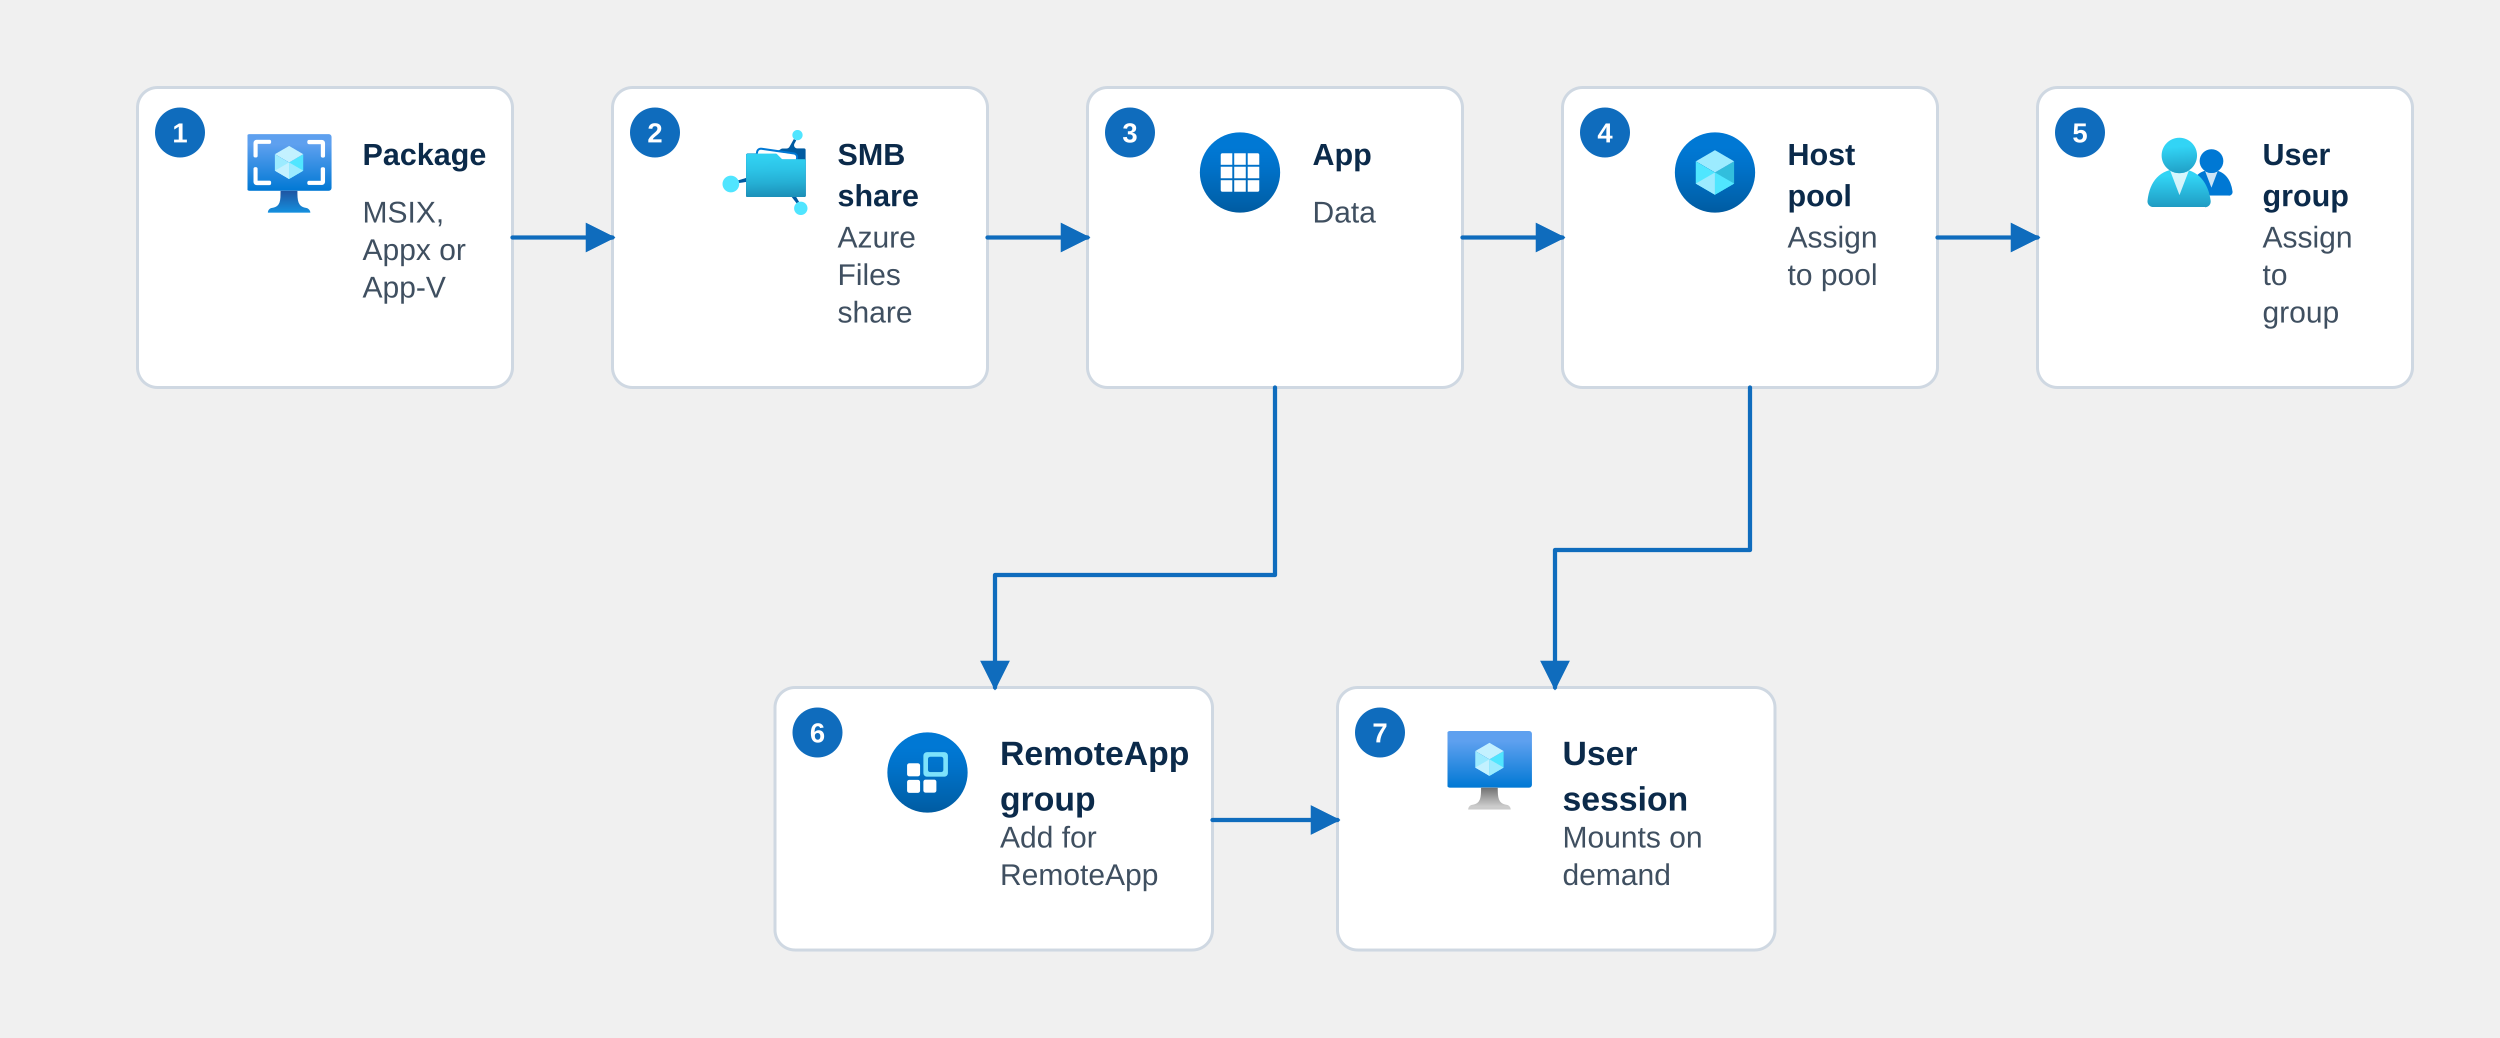
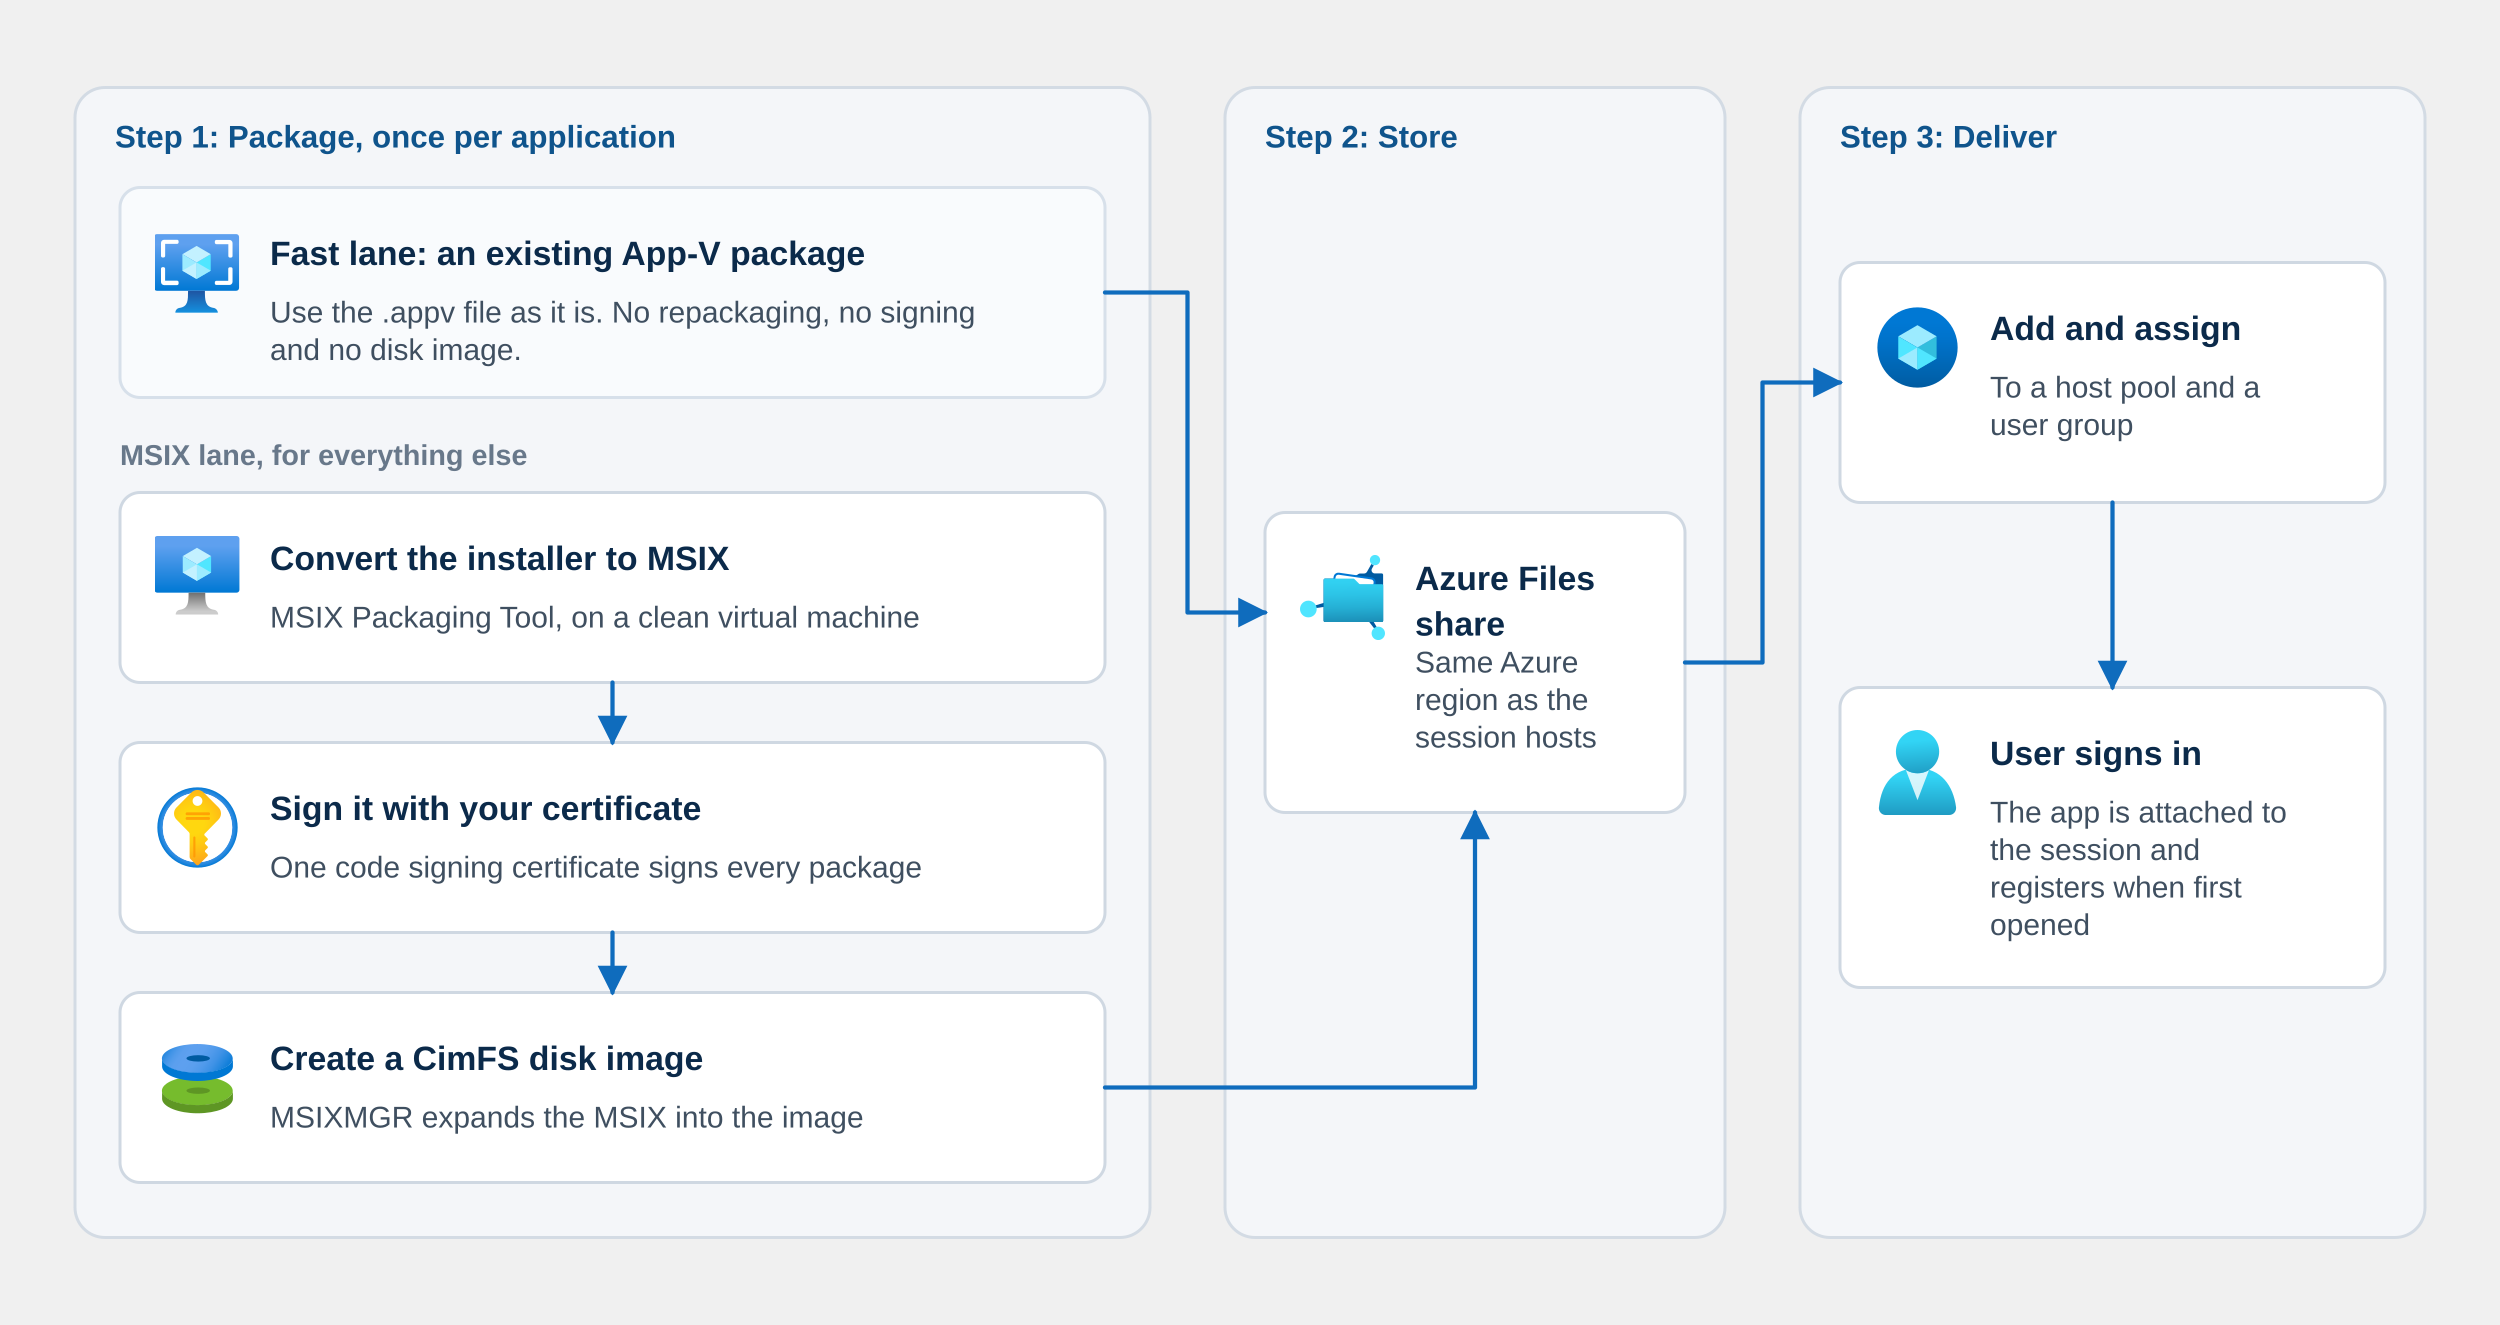
- <svg xmlns="http://www.w3.org/2000/svg" viewBox="0 110 1000 415" width="1000" height="415" font-family="'Segoe UI', 'Segoe UI Variable', system-ui, -apple-system, 'Helvetica Neue', Arial, sans-serif" role="img" aria-labelledby="t d">
+ <svg xmlns="http://www.w3.org/2000/svg" viewBox="0 25 1000 530" width="1000" height="530" font-family="'Segoe UI', 'Segoe UI Variable', system-ui, -apple-system, 'Helvetica Neue', Arial, sans-serif" role="img" aria-labelledby="t d">
  <defs>
    <marker id="arrow" viewBox="0 0 10 10" refX="9" refY="5" markerWidth="7" markerHeight="7" orient="auto-start-reverse">
      <path d="M0,0 L10,5 L0,10 z" fill="#0f6cbd" />
    </marker>
    <marker id="arrow-dashed" viewBox="0 0 10 10" refX="9" refY="5" markerWidth="7" markerHeight="7" orient="auto-start-reverse">
      <path d="M0,0 L10,5 L0,10 z" fill="#6f93bf" />
    </marker>
  </defs>
-   <rect x="55" y="145" width="150" height="120" rx="8" fill="#ffffff" stroke="#cfd8e2" stroke-width="1.2" />
-   <circle cx="72" cy="163" r="10" fill="#0f6cbd" />
-   <text x="72" y="166.96" font-size="11" font-weight="700" fill="#ffffff" text-anchor="middle">1</text>
-   <svg x="99" y="162" width="34" height="34" viewBox="0 0 18 18">
+   <rect x="30" y="60" width="430" height="460" rx="12" fill="#f4f6f9" stroke="#d3dbe4" stroke-width="1.2" />
+   <text x="46" y="84" font-size="12.5" font-weight="700" fill="#0f548c" text-anchor="start">Step 1: Package, once per application</text>
+   <rect x="48" y="100" width="394" height="84" rx="8" fill="#f9fbfd" stroke="#d7e0ea" stroke-width="1.2" />
+   <svg x="62" y="117" width="34" height="34" viewBox="0 0 18 18">
    <defs>
      <linearGradient id="i1-a7cb4d9d-9f89-4e53-8eda-938427310066" x1="8.8" y1="12.87" x2="8.8" y2="0.87" gradientUnits="userSpaceOnUse">
        <stop offset="0" stop-color="#0078d4" />
        <stop offset="0.82" stop-color="#5ea0ef" />
      </linearGradient>
      <linearGradient id="i1-eab4c6b4-621d-4d9b-b611-15ceb58765b1" x1="8.81" y1="17.5" x2="8.81" y2="12.87" gradientUnits="userSpaceOnUse">
        <stop offset="0" stop-color="#1490df" />
        <stop offset="0.98" stop-color="#1f56a3" />
      </linearGradient>
    </defs>
    <rect x="-0.2" y="0.87" width="18" height="12" rx="0.6" fill="url(#i1-a7cb4d9d-9f89-4e53-8eda-938427310066)" />
    <polygon points="11.8 5.12 11.8 8.61 8.8 10.37 8.8 6.87 11.8 5.12" fill="#50e6ff" />
    <polygon points="11.8 5.12 8.81 6.88 5.8 5.12 8.81 3.37 11.8 5.12" fill="#c3f1ff" />
    <polygon points="8.8 6.88 8.8 10.37 5.8 8.61 5.8 5.12 8.8 6.88" fill="#9cebff" />
    <polygon points="5.8 8.61 8.8 6.87 8.8 10.37 5.8 8.61" fill="#c3f1ff" />
    <polygon points="11.8 8.61 8.8 6.87 8.8 10.37 11.8 8.61" fill="#9cebff" />
    <path d="M12.41,16.5c-1.78-.28-1.85-1.56-1.84-3.63H7C7,14.94,7,16.22,5.19,16.5a1,1,0,0,0-.88,1h9A1.06,1.06,0,0,0,12.41,16.5Z" fill="url(#i1-eab4c6b4-621d-4d9b-b611-15ceb58765b1)" />
    <path d="M4.68,2.07H1.93a.66.66,0,0,0-.66.66V5.49a.33.33,0,0,0,.33.33h.22a.33.33,0,0,0,.33-.33V2.94H4.68A.33.33,0,0,0,5,2.61V2.4A.33.33,0,0,0,4.68,2.07Z" fill="#fff" />
    <path d="M4.68,10.73H2.14V8.2a.33.33,0,0,0-.33-.33H1.6a.33.33,0,0,0-.33.33V11a.66.66,0,0,0,.66.67H4.68A.34.34,0,0,0,5,11.28v-.22A.33.33,0,0,0,4.68,10.73Z" fill="#fff" />
    <path d="M15.71,2.1H13a.33.33,0,0,0-.33.33v.21A.33.33,0,0,0,13,3h2.53V5.51a.33.33,0,0,0,.33.33h.23a.33.33,0,0,0,.33-.33V2.76A.66.66,0,0,0,15.71,2.1Z" fill="#fff" />
    <path d="M16.05,7.89h-.21a.33.33,0,0,0-.33.33v2.54H13a.33.33,0,0,0-.33.33v.22a.33.33,0,0,0,.33.33h2.75a.67.67,0,0,0,.67-.66V8.22A.33.33,0,0,0,16.05,7.89Z" fill="#fff" />
  </svg>
-   <text x="145" y="176.0" font-size="12.2" font-weight="700" fill="#0b2a4a" text-anchor="start">Package</text>
-   <text x="145" y="199.0" font-size="12" font-weight="400" fill="#3f4f60" text-anchor="start">MSIX,</text>
-   <text x="145" y="214.0" font-size="12" font-weight="400" fill="#3f4f60" text-anchor="start">Appx or</text>
-   <text x="145" y="229.0" font-size="12" font-weight="400" fill="#3f4f60" text-anchor="start">App-V</text>
-   <rect x="245" y="145" width="150" height="120" rx="8" fill="#ffffff" stroke="#cfd8e2" stroke-width="1.2" />
-   <circle cx="262" cy="163" r="10" fill="#0f6cbd" />
-   <text x="262" y="166.96" font-size="11" font-weight="700" fill="#ffffff" text-anchor="middle">2</text>
-   <svg x="289" y="162" width="34" height="34" viewBox="0 0 18 18">
-     <defs>
-       <linearGradient id="i2-ba3d4428-273b-47d2-80ac-53671019b795" x1="-1267.23" y1="3.07" x2="-1267.52" y2="14.64" gradientTransform="matrix(-1, 0, 0, 1, -1256.13, 0)" gradientUnits="userSpaceOnUse">
+   <text x="108" y="131.0" font-size="13.5" font-weight="700" fill="#0b2a4a" text-anchor="start">Fast lane: an existing App-V package</text>
+   <text x="108" y="154.0" font-size="12" font-weight="400" fill="#3f4f60" text-anchor="start">Use the .appv file as it is. No repackaging, no signing</text>
+   <text x="108" y="169.0" font-size="12" font-weight="400" fill="#3f4f60" text-anchor="start">and no disk image.</text>
+   <text x="48" y="211" font-size="11.5" font-weight="600" fill="#68788a" text-anchor="start">MSIX lane, for everything else</text>
+   <rect x="48" y="222" width="394" height="76" rx="8" fill="#ffffff" stroke="#cfd8e2" stroke-width="1.2" />
+   <svg x="62" y="239" width="34" height="34" viewBox="0 0 18 18">
+     <defs>
+       <linearGradient id="i2-f34d9569-2bd0-4002-8f16-3d01d8106cb5" x1="8.88" y1="12.21" x2="8.88" y2="0.21" gradientUnits="userSpaceOnUse">
+         <stop offset="0" stop-color="#0078d4" />
+         <stop offset="0.82" stop-color="#5ea0ef" />
+       </linearGradient>
+       <linearGradient id="i2-bdb45a0b-eb58-4970-a60a-fb2ce314f866" x1="8.88" y1="16.84" x2="8.88" y2="12.21" gradientUnits="userSpaceOnUse">
+         <stop offset="0.15" stop-color="#ccc" />
+         <stop offset="1" stop-color="#707070" />
+       </linearGradient>
+     </defs>
+     <rect x="-0.12" y="0.21" width="18" height="12" rx="0.6" fill="url(#i2-f34d9569-2bd0-4002-8f16-3d01d8106cb5)" />
+     <polygon points="11.88 4.46 11.88 7.95 8.88 9.71 8.88 6.21 11.88 4.46" fill="#50e6ff" />
+     <polygon points="11.88 4.46 8.88 6.22 5.88 4.46 8.88 2.71 11.88 4.46" fill="#c3f1ff" />
+     <polygon points="8.88 6.22 8.88 9.71 5.88 7.95 5.88 4.46 8.88 6.22" fill="#9cebff" />
+     <polygon points="5.88 7.95 8.88 6.21 8.88 9.71 5.88 7.95" fill="#c3f1ff" />
+     <polygon points="11.88 7.95 8.88 6.21 8.88 9.71 11.88 7.95" fill="#9cebff" />
+     <path d="M12.49,15.84c-1.78-.28-1.85-1.56-1.85-3.63H7.11c0,2.07-.06,3.35-1.84,3.63a1,1,0,0,0-.89,1h9A1,1,0,0,0,12.49,15.84Z" fill="url(#i2-bdb45a0b-eb58-4970-a60a-fb2ce314f866)" />
+   </svg>
+   <text x="108" y="253.0" font-size="13.5" font-weight="700" fill="#0b2a4a" text-anchor="start">Convert the installer to MSIX</text>
+   <text x="108" y="276.0" font-size="12" font-weight="400" fill="#3f4f60" text-anchor="start">MSIX Packaging Tool, on a clean virtual machine</text>
+   <rect x="48" y="322" width="394" height="76" rx="8" fill="#ffffff" stroke="#cfd8e2" stroke-width="1.2" />
+   <svg x="62" y="339" width="34" height="34" viewBox="0 0 18 18">
+     <defs>
+       <radialGradient id="i3-fb114c93-7c16-4540-899a-0796041629e6" cx="9" cy="9" r="8.5" gradientUnits="userSpaceOnUse">
+         <stop offset="0.18" stop-color="#5ea0ef" />
+         <stop offset="0.56" stop-color="#5c9fee" />
+         <stop offset="0.69" stop-color="#559ced" />
+         <stop offset="0.78" stop-color="#4a97e9" />
+         <stop offset="0.86" stop-color="#3990e4" />
+         <stop offset="0.93" stop-color="#2387de" />
+         <stop offset="0.99" stop-color="#087bd6" />
+         <stop offset="1" stop-color="#0078d4" />
+       </radialGradient>
+       <radialGradient id="i3-ec478bd3-5b38-4e7f-b661-11f355578bff" cx="38.95" cy="182.07" r="9.88" gradientTransform="translate(-28.71 -163.24) scale(0.94 0.94)" gradientUnits="userSpaceOnUse">
+         <stop offset="0.27" stop-color="#ffd70f" />
+         <stop offset="0.49" stop-color="#ffcb12" />
+         <stop offset="0.88" stop-color="#feac19" />
+         <stop offset="1" stop-color="#fea11b" />
+       </radialGradient>
+     </defs>
+     <path id="i3-aacf8311-a317-400f-b613-74bd00da5ce3" d="M9,.5A8.5,8.5,0,1,0,17.5,9,8.51,8.51,0,0,0,9,.5ZM9,16.34A7.34,7.34,0,1,1,16.34,9,7.34,7.34,0,0,1,9,16.34Z" fill="url(#i3-fb114c93-7c16-4540-899a-0796041629e6)" />
+     <circle cx="9" cy="9" r="7.34" fill="#fff" />
+     <g>
+       <path id="i3-bd983c41-db73-40ec-a4f4-da1213fc9924" d="M13.44,7.33a1.84,1.84,0,0,0,0-2.59h0L10.29,1.58a1.83,1.83,0,0,0-2.58,0h0L4.56,4.74a1.84,1.84,0,0,0,0,2.59L7.18,10a.51.51,0,0,1,.15.36v4.88a.63.63,0,0,0,.18.44l1.2,1.2a.41.41,0,0,0,.58,0l1.16-1.16h0l.68-.68a.25.25,0,0,0,0-.34l-.49-.49a.27.27,0,0,1,0-.37l.49-.49a.25.25,0,0,0,0-.34l-.49-.49a.27.27,0,0,1,0-.37l.49-.49a.25.25,0,0,0,0-.34l-.68-.69v-.25ZM9,2.35A1,1,0,0,1,9,4.42,1,1,0,1,1,9,2.35Z" fill="url(#i3-ec478bd3-5b38-4e7f-b661-11f355578bff)" />
+       <path id="i3-ad2e7e44-9bfd-4775-8bf4-8ef26a544921" d="M8.18,15.3h0a.23.23,0,0,0,.38-.17v-4a.24.24,0,0,0-.11-.2h0a.22.22,0,0,0-.34.2v4A.28.28,0,0,0,8.18,15.3Z" fill="#ff9300" opacity="0.75" />
+       <rect id="i3-a996fbff-3936-4b24-b407-369336c143ba" x="6.48" y="5.79" width="5.17" height="0.61" rx="0.28" fill="#ff9300" opacity="0.75" />
+       <rect id="i3-bb12d31c-3352-4a18-87dd-a169a4a8721d" x="6.48" y="6.78" width="5.17" height="0.61" rx="0.28" fill="#ff9300" opacity="0.75" />
+     </g>
+   </svg>
+   <text x="108" y="353.0" font-size="13.5" font-weight="700" fill="#0b2a4a" text-anchor="start">Sign it with your certificate</text>
+   <text x="108" y="376.0" font-size="12" font-weight="400" fill="#3f4f60" text-anchor="start">One code signing certificate signs every package</text>
+   <rect x="48" y="422" width="394" height="76" rx="8" fill="#ffffff" stroke="#cfd8e2" stroke-width="1.2" />
+   <svg x="62" y="439" width="34" height="34" viewBox="0 0 18 18">
+     <defs>
+       <linearGradient id="i4-a3aecb5c-11f5-4ece-99f7-9672f3236156" x1="15.35" y1="13.41" x2="15.37" y2="13.41" gradientUnits="userSpaceOnUse">
+         <stop offset="0" stop-color="#0078d4" />
+         <stop offset="0.14" stop-color="#1782da" />
+         <stop offset="0.37" stop-color="#368fe3" />
+         <stop offset="0.59" stop-color="#4c98ea" />
+         <stop offset="0.8" stop-color="#599eee" />
+         <stop offset="0.99" stop-color="#5ea0ef" />
+       </linearGradient>
+       <linearGradient id="i4-b4dfb3ab-25fe-416c-a6fa-f33fcfbf22dc" x1="5.51" y1="802.5" x2="12.94" y2="810.58" gradientTransform="translate(0 -1278.76) scale(1 1.59)" gradientUnits="userSpaceOnUse">
+         <stop offset="0" stop-color="#0078d4" />
+         <stop offset="0.02" stop-color="#0d7ed8" />
+         <stop offset="0.08" stop-color="#2b8ae0" />
+         <stop offset="0.15" stop-color="#4194e7" />
+         <stop offset="0.22" stop-color="#519beb" />
+         <stop offset="0.29" stop-color="#5b9fee" />
+         <stop offset="0.4" stop-color="#5ea0ef" />
+         <stop offset="0.55" stop-color="#5b9fee" />
+         <stop offset="0.68" stop-color="#509aeb" />
+         <stop offset="0.8" stop-color="#3f92e6" />
+         <stop offset="0.91" stop-color="#2688df" />
+         <stop offset="0.99" stop-color="#127fd9" />
+       </linearGradient>
+     </defs>
+     <ellipse cx="8.96" cy="11.82" rx="7.5" ry="3.08" fill="#76bc2d" />
+     <ellipse cx="9.15" cy="11.79" rx="2.49" ry="0.68" fill="#5e9624" />
+     <path d="M15.35,13.4l0,0Z" fill="url(#i4-a3aecb5c-11f5-4ece-99f7-9672f3236156)" />
+     <ellipse cx="8.96" cy="4.99" rx="7.5" ry="3.08" fill="url(#i4-b4dfb3ab-25fe-416c-a6fa-f33fcfbf22dc)" />
+     <ellipse cx="9.15" cy="4.95" rx="2.49" ry="0.68" fill="#005ba1" />
+     <path d="M9,14.84c4.15,0,7.5-1.38,7.5-3.08h0v1.82h0c-.14,1.65-3.44,3-7.5,3s-7.5-1.38-7.5-3.08V11.76C1.46,13.46,4.82,14.84,9,14.84Z" fill="#5e9624" />
+     <path d="M15.35,13.4l0,0Z" fill="url(#i4-a3aecb5c-11f5-4ece-99f7-9672f3236156)" />
+     <path d="M9,8c4.15,0,7.5-1.38,7.5-3.08h0V6.74h0c-.14,1.65-3.44,3-7.5,3s-7.5-1.38-7.5-3.08V4.92C1.46,6.62,4.82,8,9,8Z" fill="#0078d4" />
+   </svg>
+   <text x="108" y="453.0" font-size="13.5" font-weight="700" fill="#0b2a4a" text-anchor="start">Create a CimFS disk image</text>
+   <text x="108" y="476.0" font-size="12" font-weight="400" fill="#3f4f60" text-anchor="start">MSIXMGR expands the MSIX into the image</text>
+   <path d="M245,298 L245,322" fill="none" stroke="#0f6cbd" stroke-width="1.7" stroke-linejoin="round" stroke-linecap="round" marker-end="url(#arrow)" />
+   <path d="M245,398 L245,422" fill="none" stroke="#0f6cbd" stroke-width="1.7" stroke-linejoin="round" stroke-linecap="round" marker-end="url(#arrow)" />
+   <rect x="490" y="60" width="200" height="460" rx="12" fill="#f4f6f9" stroke="#d3dbe4" stroke-width="1.2" />
+   <text x="506" y="84" font-size="12.5" font-weight="700" fill="#0f548c" text-anchor="start">Step 2: Store</text>
+   <rect x="506" y="230" width="168" height="120" rx="8" fill="#ffffff" stroke="#cfd8e2" stroke-width="1.2" />
+   <svg x="520" y="247" width="34" height="34" viewBox="0 0 18 18">
+     <defs>
+       <linearGradient id="i5-ba3d4428-273b-47d2-80ac-53671019b795" x1="-1267.23" y1="3.07" x2="-1267.52" y2="14.64" gradientTransform="matrix(-1, 0, 0, 1, -1256.13, 0)" gradientUnits="userSpaceOnUse">
        <stop offset="0" stop-color="#32d4f5" />
        <stop offset="0.23" stop-color="#31d0f1" />
        <stop offset="0.46" stop-color="#2cc3e6" />
        <stop offset="0.7" stop-color="#25afd4" />
        <stop offset="0.94" stop-color="#1c92ba" />
        <stop offset="1" stop-color="#198ab3" />
      </linearGradient>
    </defs>
-     <g id="i2-bce83c25-9afe-4c01-b0b0-4312ccacb0c8">
+     <g id="i5-bce83c25-9afe-4c01-b0b0-4312ccacb0c8">
      <g>
        <path d="M17.28,3.9h-.91a4.16,4.16,0,0,0-.55,0,.68.68,0,0,1-.59-1l.39-.7a1.83,1.83,0,0,0-.51-.29l-.93,1.66a.7.7,0,0,1-.6.35h-.83a.66.66,0,0,0-.32.08h0L10.86,5a.25.25,0,0,1-.16,0H5.27A.29.29,0,0,0,5,5.32v4.82l-1.75.54.13.56L5,11V13.9a.29.29,0,0,0,.29.29h9.37l1.15,1.49.49-.31-.68-1.18h1.68a.29.29,0,0,0,.3-.29V4.2A.3.3,0,0,0,17.28,3.9Z" fill="#005ba1" />
        <circle cx="15.88" cy="1.08" r="1.09" fill="#50e5ff" />
        <circle cx="16.58" cy="16.59" r="1.42" fill="#50e5ff" />
        <circle cx="1.77" cy="11.44" r="1.77" fill="#50e5ff" />
        <g>
          <path d="M15.17,4.75l-6.91-1H8.12a1,1,0,0,0-1,.87L6.86,6.31H16L16,5.9A1,1,0,0,0,15.17,4.75Z" fill="#0078d4" />
          <path d="M15.1,5.18l-6.9-1H8.11a.58.58,0,0,0-.57.5L7.3,6.31h8.22l.07-.47A.58.58,0,0,0,15.1,5.18Z" fill="#fff" />
        </g>
-         <path d="M5.26,5h6.05a.33.33,0,0,1,.21.09l1,1a.29.29,0,0,0,.21.09h4.6a.3.3,0,0,1,.3.29V13.9a.3.3,0,0,1-.3.29h-12A.29.29,0,0,1,5,13.9V5.32A.3.3,0,0,1,5.26,5Z" fill="url(#i2-ba3d4428-273b-47d2-80ac-53671019b795)" />
+         <path d="M5.26,5h6.05a.33.33,0,0,1,.21.09l1,1a.29.29,0,0,0,.21.09h4.6a.3.3,0,0,1,.3.29V13.9a.3.3,0,0,1-.3.29h-12A.29.29,0,0,1,5,13.9V5.32A.3.3,0,0,1,5.26,5Z" fill="url(#i5-ba3d4428-273b-47d2-80ac-53671019b795)" />
      </g>
    </g>
  </svg>
-   <text x="335" y="176.0" font-size="12.2" font-weight="700" fill="#0b2a4a" text-anchor="start">SMB</text>
-   <text x="335" y="192.47" font-size="12.2" font-weight="700" fill="#0b2a4a" text-anchor="start">share</text>
-   <text x="335" y="209.0" font-size="12" font-weight="400" fill="#3f4f60" text-anchor="start">Azure</text>
-   <text x="335" y="224.0" font-size="12" font-weight="400" fill="#3f4f60" text-anchor="start">Files</text>
-   <text x="335" y="239.0" font-size="12" font-weight="400" fill="#3f4f60" text-anchor="start">share</text>
-   <rect x="435" y="145" width="150" height="120" rx="8" fill="#ffffff" stroke="#cfd8e2" stroke-width="1.2" />
-   <circle cx="452" cy="163" r="10" fill="#0f6cbd" />
-   <text x="452" y="166.96" font-size="11" font-weight="700" fill="#ffffff" text-anchor="middle">3</text>
-   <svg x="479" y="162" width="34" height="34" viewBox="0 0 18 18">
-     <defs>
-       <linearGradient id="i3-a26c9420-22ea-437d-963a-d91a07052fe8" x1="9" y1="17.5" x2="9" y2="0.5" gradientUnits="userSpaceOnUse">
+   <text x="566" y="261.0" font-size="13.5" font-weight="700" fill="#0b2a4a" text-anchor="start">Azure Files</text>
+   <text x="566" y="279.225" font-size="13.5" font-weight="700" fill="#0b2a4a" text-anchor="start">share</text>
+   <text x="566" y="294.0" font-size="12" font-weight="400" fill="#3f4f60" text-anchor="start">Same Azure</text>
+   <text x="566" y="309.0" font-size="12" font-weight="400" fill="#3f4f60" text-anchor="start">region as the</text>
+   <text x="566" y="324.0" font-size="12" font-weight="400" fill="#3f4f60" text-anchor="start">session hosts</text>
+   <rect x="720" y="60" width="250" height="460" rx="12" fill="#f4f6f9" stroke="#d3dbe4" stroke-width="1.2" />
+   <text x="736" y="84" font-size="12.5" font-weight="700" fill="#0f548c" text-anchor="start">Step 3: Deliver</text>
+   <rect x="736" y="130" width="218" height="96" rx="8" fill="#ffffff" stroke="#cfd8e2" stroke-width="1.2" />
+   <svg x="750" y="147" width="34" height="34" viewBox="0 0 18 18">
+     <defs>
+       <linearGradient id="i6-b7b52328-afea-4ae3-a11b-e21cf942d33d" x1="9" y1="17.5" x2="9" y2="0.5" gradientUnits="userSpaceOnUse">
        <stop offset="0" stop-color="#005ba1" />
        <stop offset="0.168" stop-color="#0063ae" />
        <stop offset="0.577" stop-color="#0072ca" />
        <stop offset="0.815" stop-color="#0078d4" />
      </linearGradient>
    </defs>
-     <g id="i3-f18b5d86-430f-4653-9c0f-da3405ab6e83">
+     <g id="i6-f296cd5a-787e-4f7b-ae7d-f8e4c512e403">
      <g>
-         <circle cx="9" cy="9" r="8.5" fill="url(#i3-a26c9420-22ea-437d-963a-d91a07052fe8)" />
-         <path id="i3-ecfad4cd-858a-4086-9001-2b8defa8f20e" d="M7.776,10.632h2.448V13.08H7.776ZM4.92,7.368H7.368V4.92H5.262a.341.341,0,0,0-.342.342Zm.342,5.712H7.368V10.632H4.92v2.106a.341.341,0,0,0,.342.342ZM4.92,10.224H7.368V7.776H4.92Zm5.712,2.856h2.106a.341.341,0,0,0,.342-.342V10.632H10.632ZM7.776,10.224h2.448V7.776H7.776Zm2.856,0H13.08V7.776H10.632Zm0-5.3V7.368H13.08V5.262a.341.341,0,0,0-.342-.342ZM7.776,7.368h2.448V4.92H7.776Z" fill="#fff" />
-       </g>
-     </g>
-   </svg>
-   <text x="525" y="176.0" font-size="12.2" font-weight="700" fill="#0b2a4a" text-anchor="start">App</text>
-   <text x="525" y="199.0" font-size="12" font-weight="400" fill="#3f4f60" text-anchor="start">Data</text>
-   <rect x="625" y="145" width="150" height="120" rx="8" fill="#ffffff" stroke="#cfd8e2" stroke-width="1.2" />
-   <circle cx="642" cy="163" r="10" fill="#0f6cbd" />
-   <text x="642" y="166.96" font-size="11" font-weight="700" fill="#ffffff" text-anchor="middle">4</text>
-   <svg x="669" y="162" width="34" height="34" viewBox="0 0 18 18">
-     <defs>
-       <linearGradient id="i4-b7b52328-afea-4ae3-a11b-e21cf942d33d" x1="9" y1="17.5" x2="9" y2="0.5" gradientUnits="userSpaceOnUse">
-         <stop offset="0" stop-color="#005ba1" />
-         <stop offset="0.168" stop-color="#0063ae" />
-         <stop offset="0.577" stop-color="#0072ca" />
-         <stop offset="0.815" stop-color="#0078d4" />
-       </linearGradient>
-     </defs>
-     <g id="i4-f296cd5a-787e-4f7b-ae7d-f8e4c512e403">
-       <g>
-         <circle cx="9" cy="9" r="8.5" fill="url(#i4-b7b52328-afea-4ae3-a11b-e21cf942d33d)" />
-         <g id="i4-b26dad0a-3648-4f5e-b5e8-d86f08f4d08c">
-           <g id="i4-bf235d1c-b690-40eb-8a79-cf880451778d">
-             <g id="i4-bcd9163a-c4d8-4e54-8c97-4a109bf64f75">
-               <path id="i4-e49dfb7e-134a-43bd-83fc-ab356cb14af0" d="M13.046,6.635v4.709L8.984,13.707V8.992Z" fill="#32bedd" />
+         <circle cx="9" cy="9" r="8.5" fill="url(#i6-b7b52328-afea-4ae3-a11b-e21cf942d33d)" />
+         <g id="i6-b26dad0a-3648-4f5e-b5e8-d86f08f4d08c">
+           <g id="i6-bf235d1c-b690-40eb-8a79-cf880451778d">
+             <g id="i6-bcd9163a-c4d8-4e54-8c97-4a109bf64f75">
+               <path id="i6-e49dfb7e-134a-43bd-83fc-ab356cb14af0" d="M13.046,6.635v4.709L8.984,13.707V8.992Z" fill="#32bedd" />
            </g>
-             <g id="i4-a5b973ff-f0b7-405d-8643-344e4c6197bf">
-               <path id="i4-b4b89f14-a55a-428c-a4ac-415feb735142" d="M13.046,6.635,8.99,9,4.928,6.635,8.99,4.272Z" fill="#9cebff" />
+             <g id="i6-a5b973ff-f0b7-405d-8643-344e4c6197bf">
+               <path id="i6-b4b89f14-a55a-428c-a4ac-415feb735142" d="M13.046,6.635,8.99,9,4.928,6.635,8.99,4.272Z" fill="#9cebff" />
            </g>
-             <g id="i4-adac1240-6aa9-4f15-96e4-37e67d1c6c71">
-               <path id="i4-f65d8fa4-1c52-4beb-89ef-75de96e9143e" d="M8.984,9v4.709L4.928,11.344V6.635Z" fill="#50e6ff" />
+             <g id="i6-adac1240-6aa9-4f15-96e4-37e67d1c6c71">
+               <path id="i6-f65d8fa4-1c52-4beb-89ef-75de96e9143e" d="M8.984,9v4.709L4.928,11.344V6.635Z" fill="#50e6ff" />
            </g>
-             <path id="i4-b5d243da-3c58-4a56-96f0-5072c268eecc" d="M4.928,11.344,8.984,8.992v4.715Z" fill="#9cebff" />
-             <path id="i4-f11f8f15-8a95-4259-8c1e-cffcafd2ea60" d="M13.046,11.344,8.984,8.992v4.715Z" fill="#50e6ff" />
+             <path id="i6-b5d243da-3c58-4a56-96f0-5072c268eecc" d="M4.928,11.344,8.984,8.992v4.715Z" fill="#9cebff" />
+             <path id="i6-f11f8f15-8a95-4259-8c1e-cffcafd2ea60" d="M13.046,11.344,8.984,8.992v4.715Z" fill="#50e6ff" />
          </g>
        </g>
      </g>
    </g>
  </svg>
-   <text x="715" y="176.0" font-size="12.2" font-weight="700" fill="#0b2a4a" text-anchor="start">Host</text>
-   <text x="715" y="192.47" font-size="12.2" font-weight="700" fill="#0b2a4a" text-anchor="start">pool</text>
-   <text x="715" y="209.0" font-size="12" font-weight="400" fill="#3f4f60" text-anchor="start">Assign</text>
-   <text x="715" y="224.0" font-size="12" font-weight="400" fill="#3f4f60" text-anchor="start">to pool</text>
-   <rect x="815" y="145" width="150" height="120" rx="8" fill="#ffffff" stroke="#cfd8e2" stroke-width="1.2" />
-   <circle cx="832" cy="163" r="10" fill="#0f6cbd" />
-   <text x="832" y="166.96" font-size="11" font-weight="700" fill="#ffffff" text-anchor="middle">5</text>
-   <svg x="859" y="162" width="34" height="34" viewBox="0 0 18 18">
-     <defs>
-       <linearGradient id="i5-f97360fa-fd13-420b-9b43-74b8dde83a11" x1="6.7" y1="7.26" x2="6.7" y2="18.36" gradientUnits="userSpaceOnUse">
+   <text x="796" y="161.0" font-size="13.5" font-weight="700" fill="#0b2a4a" text-anchor="start">Add and assign</text>
+   <text x="796" y="184.0" font-size="12" font-weight="400" fill="#3f4f60" text-anchor="start">To a host pool and a</text>
+   <text x="796" y="199.0" font-size="12" font-weight="400" fill="#3f4f60" text-anchor="start">user group</text>
+   <rect x="736" y="300" width="218" height="120" rx="8" fill="#ffffff" stroke="#cfd8e2" stroke-width="1.2" />
+   <svg x="750" y="317" width="34" height="34" viewBox="0 0 18 18">
+     <defs>
+       <linearGradient id="i7-be92901b-ec33-4c65-adf1-9b0eed06d677" x1="9" y1="6.88" x2="9" y2="20.45" gradientUnits="userSpaceOnUse">
        <stop offset="0.22" stop-color="#32d4f5" />
        <stop offset="1" stop-color="#198ab3" />
      </linearGradient>
-       <linearGradient id="i5-b2ab4071-529d-4450-9443-e6dc0939cc4e" x1="6.42" y1="1.32" x2="7.23" y2="11.39" gradientUnits="userSpaceOnUse">
+       <linearGradient id="i7-b46fc246-25d8-4398-8779-1042e8cacae7" x1="8.61" y1="-0.4" x2="9.6" y2="11.92" gradientUnits="userSpaceOnUse">
        <stop offset="0.22" stop-color="#32d4f5" />
        <stop offset="1" stop-color="#198ab3" />
      </linearGradient>
    </defs>
-     <path d="M17.22,13.92a.79.79,0,0,0,.8-.79A.28.28,0,0,0,18,13c-.31-2.5-1.74-4.54-4.46-4.54S9.35,10.22,9.07,13a.81.81,0,0,0,.72.88h7.43Z" fill="#0078d4" />
-     <path d="M13.55,9.09a2.44,2.44,0,0,1-1.36-.4l1.35,3.52,1.33-3.49A2.54,2.54,0,0,1,13.55,9.09Z" fill="#fff" opacity="0.8" />
-     <circle cx="13.55" cy="6.58" r="2.51" fill="#0078d4" />
-     <path d="M12.19,16.36a1.19,1.19,0,0,0,1.19-1.19.66.66,0,0,0,0-.14c-.47-3.74-2.6-6.78-6.66-6.78S.44,10.83,0,15a1.2,1.2,0,0,0,1.07,1.31h11.1Z" fill="url(#i5-f97360fa-fd13-420b-9b43-74b8dde83a11)" />
-     <path d="M6.77,9.14a3.72,3.72,0,0,1-2-.6l2,5.25,2-5.21A3.81,3.81,0,0,1,6.77,9.14Z" fill="#fff" opacity="0.8" />
-     <circle cx="6.74" cy="5.39" r="3.75" fill="url(#i5-b2ab4071-529d-4450-9443-e6dc0939cc4e)" />
-   </svg>
-   <text x="905" y="176.0" font-size="12.2" font-weight="700" fill="#0b2a4a" text-anchor="start">User</text>
-   <text x="905" y="192.47" font-size="12.2" font-weight="700" fill="#0b2a4a" text-anchor="start">group</text>
-   <text x="905" y="209.0" font-size="12" font-weight="400" fill="#3f4f60" text-anchor="start">Assign</text>
-   <text x="905" y="224.0" font-size="12" font-weight="400" fill="#3f4f60" text-anchor="start">to</text>
-   <text x="905" y="239.0" font-size="12" font-weight="400" fill="#3f4f60" text-anchor="start">group</text>
-   <rect x="310" y="385" width="175" height="105" rx="8" fill="#ffffff" stroke="#cfd8e2" stroke-width="1.2" />
-   <circle cx="327" cy="403" r="10" fill="#0f6cbd" />
-   <text x="327" y="406.96" font-size="11" font-weight="700" fill="#ffffff" text-anchor="middle">6</text>
-   <svg x="354" y="402" width="34" height="34" viewBox="0 0 18 18">
-     <defs>
-       <linearGradient id="i6-f9a99d0c-9195-42e6-b829-35824fadf772" x1="9" y1="17.5" x2="9" y2="0.5" gradientUnits="userSpaceOnUse">
-         <stop offset="0" stop-color="#005ba1" />
-         <stop offset="0.168" stop-color="#0063ae" />
-         <stop offset="0.577" stop-color="#0072ca" />
-         <stop offset="0.815" stop-color="#0078d4" />
-       </linearGradient>
-     </defs>
-     <g id="i6-aa161d90-a772-48f8-88d2-386c4212772e">
-       <g>
-         <circle cx="9" cy="9" r="8.5" fill="url(#i6-f9a99d0c-9195-42e6-b829-35824fadf772)" />
-         <g>
-           <g id="i6-aafa2bfe-ea20-47c7-8905-6b4ccbb2adf9">
-             <path id="i6-ec95c643-c1c0-4fcc-9757-65779fba8574" d="M8.88,4.69a.753.753,0,0,0-.753.752V9.136a.753.753,0,0,0,.753.752h3.693a.752.752,0,0,0,.752-.752V5.442a.752.752,0,0,0-.752-.752Zm.677.978a.451.451,0,0,0-.452.451V8.458a.452.452,0,0,0,.452.452H11.9a.451.451,0,0,0,.451-.452V6.119a.451.451,0,0,0-.451-.451Z" fill="#7de2fb" fill-rule="evenodd" />
-           </g>
-           <g id="i6-acd833af-d85e-493c-aa00-f4907676de93">
-             <path d="M4.675,7.5a.451.451,0,0,1,.451-.451H6.977a.451.451,0,0,1,.451.451V9.361a.451.451,0,0,1-.451.451H5.126a.451.451,0,0,1-.451-.451Z" fill="#fff" />
-             <path d="M4.675,11.008a.451.451,0,0,1,.451-.451H6.977a.451.451,0,0,1,.451.451v1.851a.451.451,0,0,1-.451.451H5.126a.451.451,0,0,1-.451-.451Z" fill="#fff" />
-             <path d="M8.127,10.963a.451.451,0,0,1,.452-.451h1.85a.452.452,0,0,1,.452.451v1.851a.452.452,0,0,1-.452.451H8.579a.451.451,0,0,1-.452-.451Z" fill="#fff" />
-           </g>
-         </g>
-       </g>
-     </g>
-   </svg>
-   <text x="400" y="416.0" font-size="13.5" font-weight="700" fill="#0b2a4a" text-anchor="start">RemoteApp</text>
-   <text x="400" y="434.225" font-size="13.5" font-weight="700" fill="#0b2a4a" text-anchor="start">group</text>
-   <text x="400" y="449.0" font-size="12" font-weight="400" fill="#3f4f60" text-anchor="start">Add for</text>
-   <text x="400" y="464.0" font-size="12" font-weight="400" fill="#3f4f60" text-anchor="start">RemoteApp</text>
-   <rect x="535" y="385" width="175" height="105" rx="8" fill="#ffffff" stroke="#cfd8e2" stroke-width="1.2" />
-   <circle cx="552" cy="403" r="10" fill="#0f6cbd" />
-   <text x="552" y="406.96" font-size="11" font-weight="700" fill="#ffffff" text-anchor="middle">7</text>
-   <svg x="579" y="402" width="34" height="34" viewBox="0 0 18 18">
-     <defs>
-       <linearGradient id="i7-f34d9569-2bd0-4002-8f16-3d01d8106cb5" x1="8.88" y1="12.21" x2="8.88" y2="0.21" gradientUnits="userSpaceOnUse">
-         <stop offset="0" stop-color="#0078d4" />
-         <stop offset="0.82" stop-color="#5ea0ef" />
-       </linearGradient>
-       <linearGradient id="i7-bdb45a0b-eb58-4970-a60a-fb2ce314f866" x1="8.88" y1="16.84" x2="8.88" y2="12.21" gradientUnits="userSpaceOnUse">
-         <stop offset="0.15" stop-color="#ccc" />
-         <stop offset="1" stop-color="#707070" />
-       </linearGradient>
-     </defs>
-     <rect x="-0.12" y="0.21" width="18" height="12" rx="0.6" fill="url(#i7-f34d9569-2bd0-4002-8f16-3d01d8106cb5)" />
-     <polygon points="11.88 4.46 11.88 7.95 8.88 9.71 8.88 6.21 11.88 4.46" fill="#50e6ff" />
-     <polygon points="11.88 4.46 8.88 6.22 5.88 4.46 8.88 2.71 11.88 4.46" fill="#c3f1ff" />
-     <polygon points="8.88 6.22 8.88 9.71 5.88 7.95 5.88 4.46 8.88 6.22" fill="#9cebff" />
-     <polygon points="5.88 7.95 8.88 6.21 8.88 9.71 5.88 7.95" fill="#c3f1ff" />
-     <polygon points="11.88 7.95 8.88 6.21 8.88 9.71 11.88 7.95" fill="#9cebff" />
-     <path d="M12.49,15.84c-1.78-.28-1.85-1.56-1.85-3.63H7.11c0,2.07-.06,3.35-1.84,3.63a1,1,0,0,0-.89,1h9A1,1,0,0,0,12.49,15.84Z" fill="url(#i7-bdb45a0b-eb58-4970-a60a-fb2ce314f866)" />
-   </svg>
-   <text x="625" y="416.0" font-size="13.5" font-weight="700" fill="#0b2a4a" text-anchor="start">User</text>
-   <text x="625" y="434.225" font-size="13.5" font-weight="700" fill="#0b2a4a" text-anchor="start">session</text>
-   <text x="625" y="449.0" font-size="12" font-weight="400" fill="#3f4f60" text-anchor="start">Mounts on</text>
-   <text x="625" y="464.0" font-size="12" font-weight="400" fill="#3f4f60" text-anchor="start">demand</text>
-   <path d="M205,205 L245,205" fill="none" stroke="#0f6cbd" stroke-width="1.7" stroke-linejoin="round" stroke-linecap="round" marker-end="url(#arrow)" />
-   <path d="M395,205 L435,205" fill="none" stroke="#0f6cbd" stroke-width="1.7" stroke-linejoin="round" stroke-linecap="round" marker-end="url(#arrow)" />
-   <path d="M585,205 L625,205" fill="none" stroke="#0f6cbd" stroke-width="1.7" stroke-linejoin="round" stroke-linecap="round" marker-end="url(#arrow)" />
-   <path d="M775,205 L815,205" fill="none" stroke="#0f6cbd" stroke-width="1.7" stroke-linejoin="round" stroke-linecap="round" marker-end="url(#arrow)" />
-   <path d="M700,265 L700,330 L622,330 L622,385" fill="none" stroke="#0f6cbd" stroke-width="1.7" stroke-linejoin="round" stroke-linecap="round" marker-end="url(#arrow)" />
-   <path d="M510,265 L510,340 L398,340 L398,385" fill="none" stroke="#0f6cbd" stroke-width="1.7" stroke-linejoin="round" stroke-linecap="round" marker-end="url(#arrow)" />
-   <path d="M485,438 L535,438" fill="none" stroke="#0f6cbd" stroke-width="1.7" stroke-linejoin="round" stroke-linecap="round" marker-end="url(#arrow)" />
+     <path d="M15.72,18a1.45,1.45,0,0,0,1.45-1.45.47.47,0,0,0,0-.17C16.59,11.81,14,8.09,9,8.09S1.34,11.24.83,16.39A1.46,1.46,0,0,0,2.14,18H15.72Z" fill="url(#i7-be92901b-ec33-4c65-adf1-9b0eed06d677)" />
+     <path d="M9,9.17a4.59,4.59,0,0,1-2.48-.73L9,14.86l2.44-6.38A4.53,4.53,0,0,1,9,9.17Z" fill="#fff" opacity="0.8" />
+     <circle cx="9.01" cy="4.58" r="4.58" fill="url(#i7-b46fc246-25d8-4398-8779-1042e8cacae7)" />
+   </svg>
+   <text x="796" y="331.0" font-size="13.5" font-weight="700" fill="#0b2a4a" text-anchor="start">User signs in</text>
+   <text x="796" y="354.0" font-size="12" font-weight="400" fill="#3f4f60" text-anchor="start">The app is attached to</text>
+   <text x="796" y="369.0" font-size="12" font-weight="400" fill="#3f4f60" text-anchor="start">the session and</text>
+   <text x="796" y="384.0" font-size="12" font-weight="400" fill="#3f4f60" text-anchor="start">registers when first</text>
+   <text x="796" y="399.0" font-size="12" font-weight="400" fill="#3f4f60" text-anchor="start">opened</text>
+   <path d="M442,142 L475,142 L475,270 L506,270" fill="none" stroke="#0f6cbd" stroke-width="1.7" stroke-linejoin="round" stroke-linecap="round" marker-end="url(#arrow)" />
+   <path d="M442,460 L590,460 L590,350" fill="none" stroke="#0f6cbd" stroke-width="1.7" stroke-linejoin="round" stroke-linecap="round" marker-end="url(#arrow)" />
+   <path d="M674,290 L705,290 L705,178 L736,178" fill="none" stroke="#0f6cbd" stroke-width="1.7" stroke-linejoin="round" stroke-linecap="round" marker-end="url(#arrow)" />
+   <path d="M845,226 L845,300" fill="none" stroke="#0f6cbd" stroke-width="1.7" stroke-linejoin="round" stroke-linecap="round" marker-end="url(#arrow)" />
</svg>
